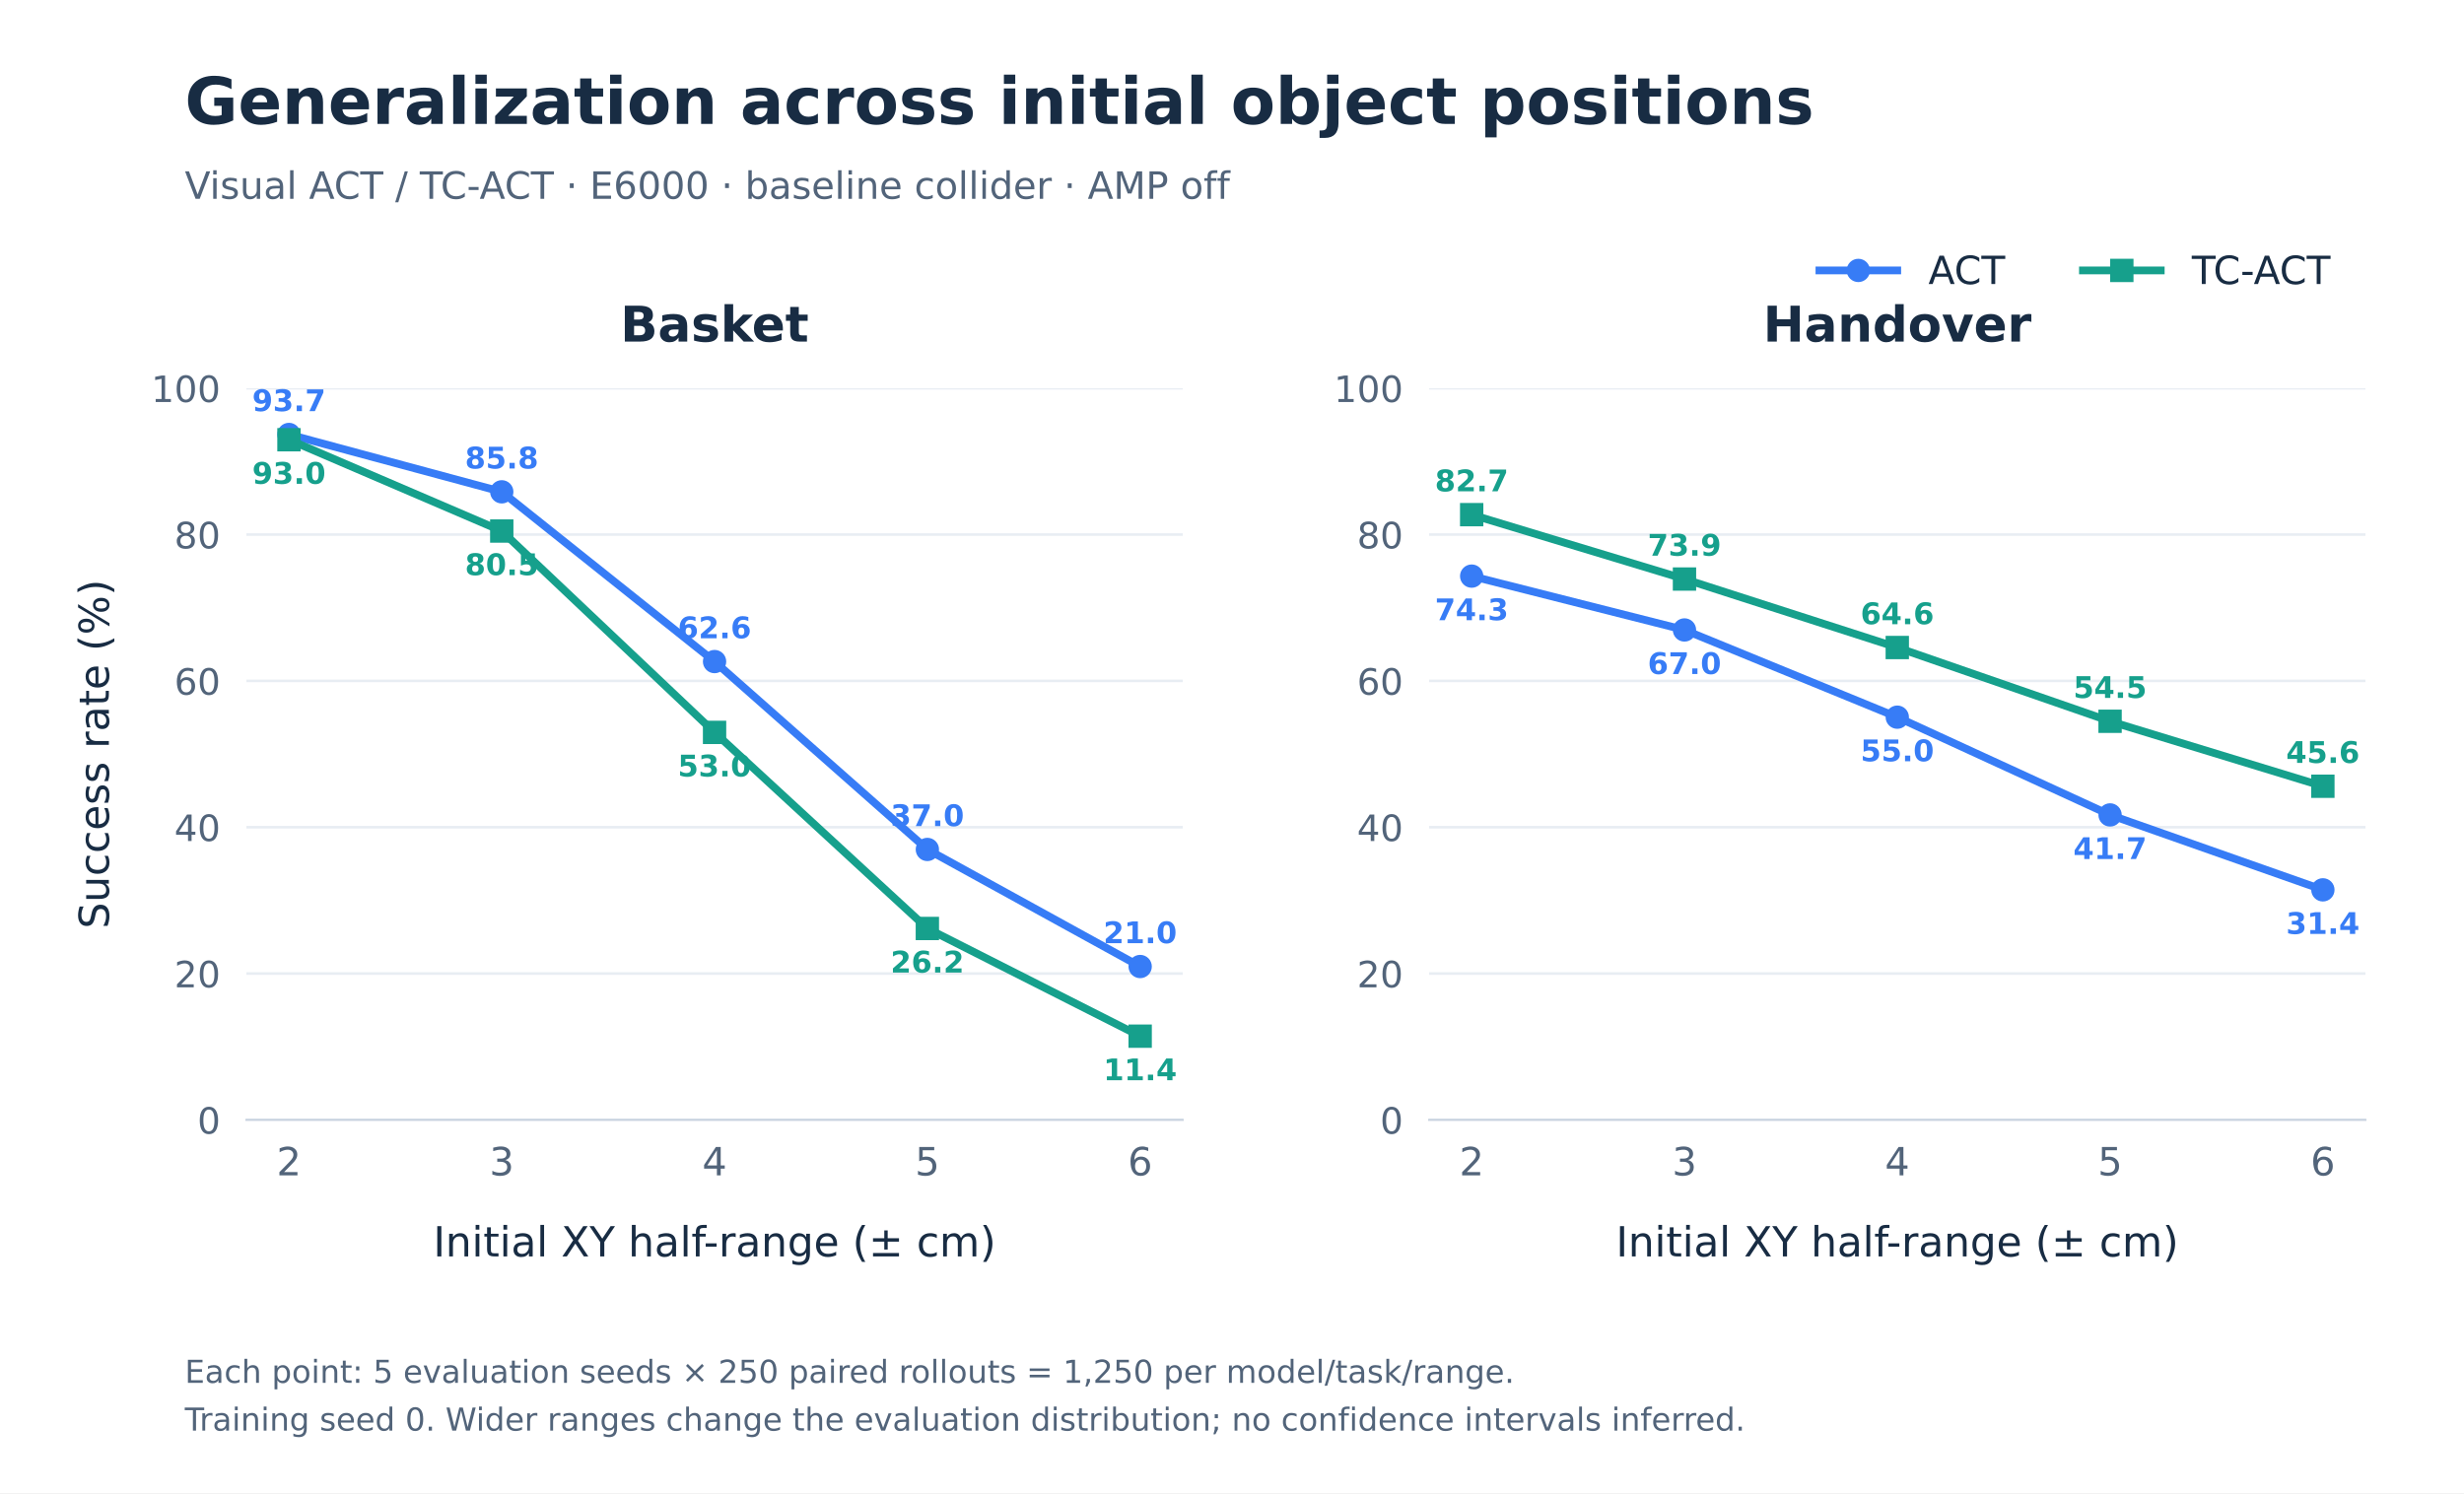
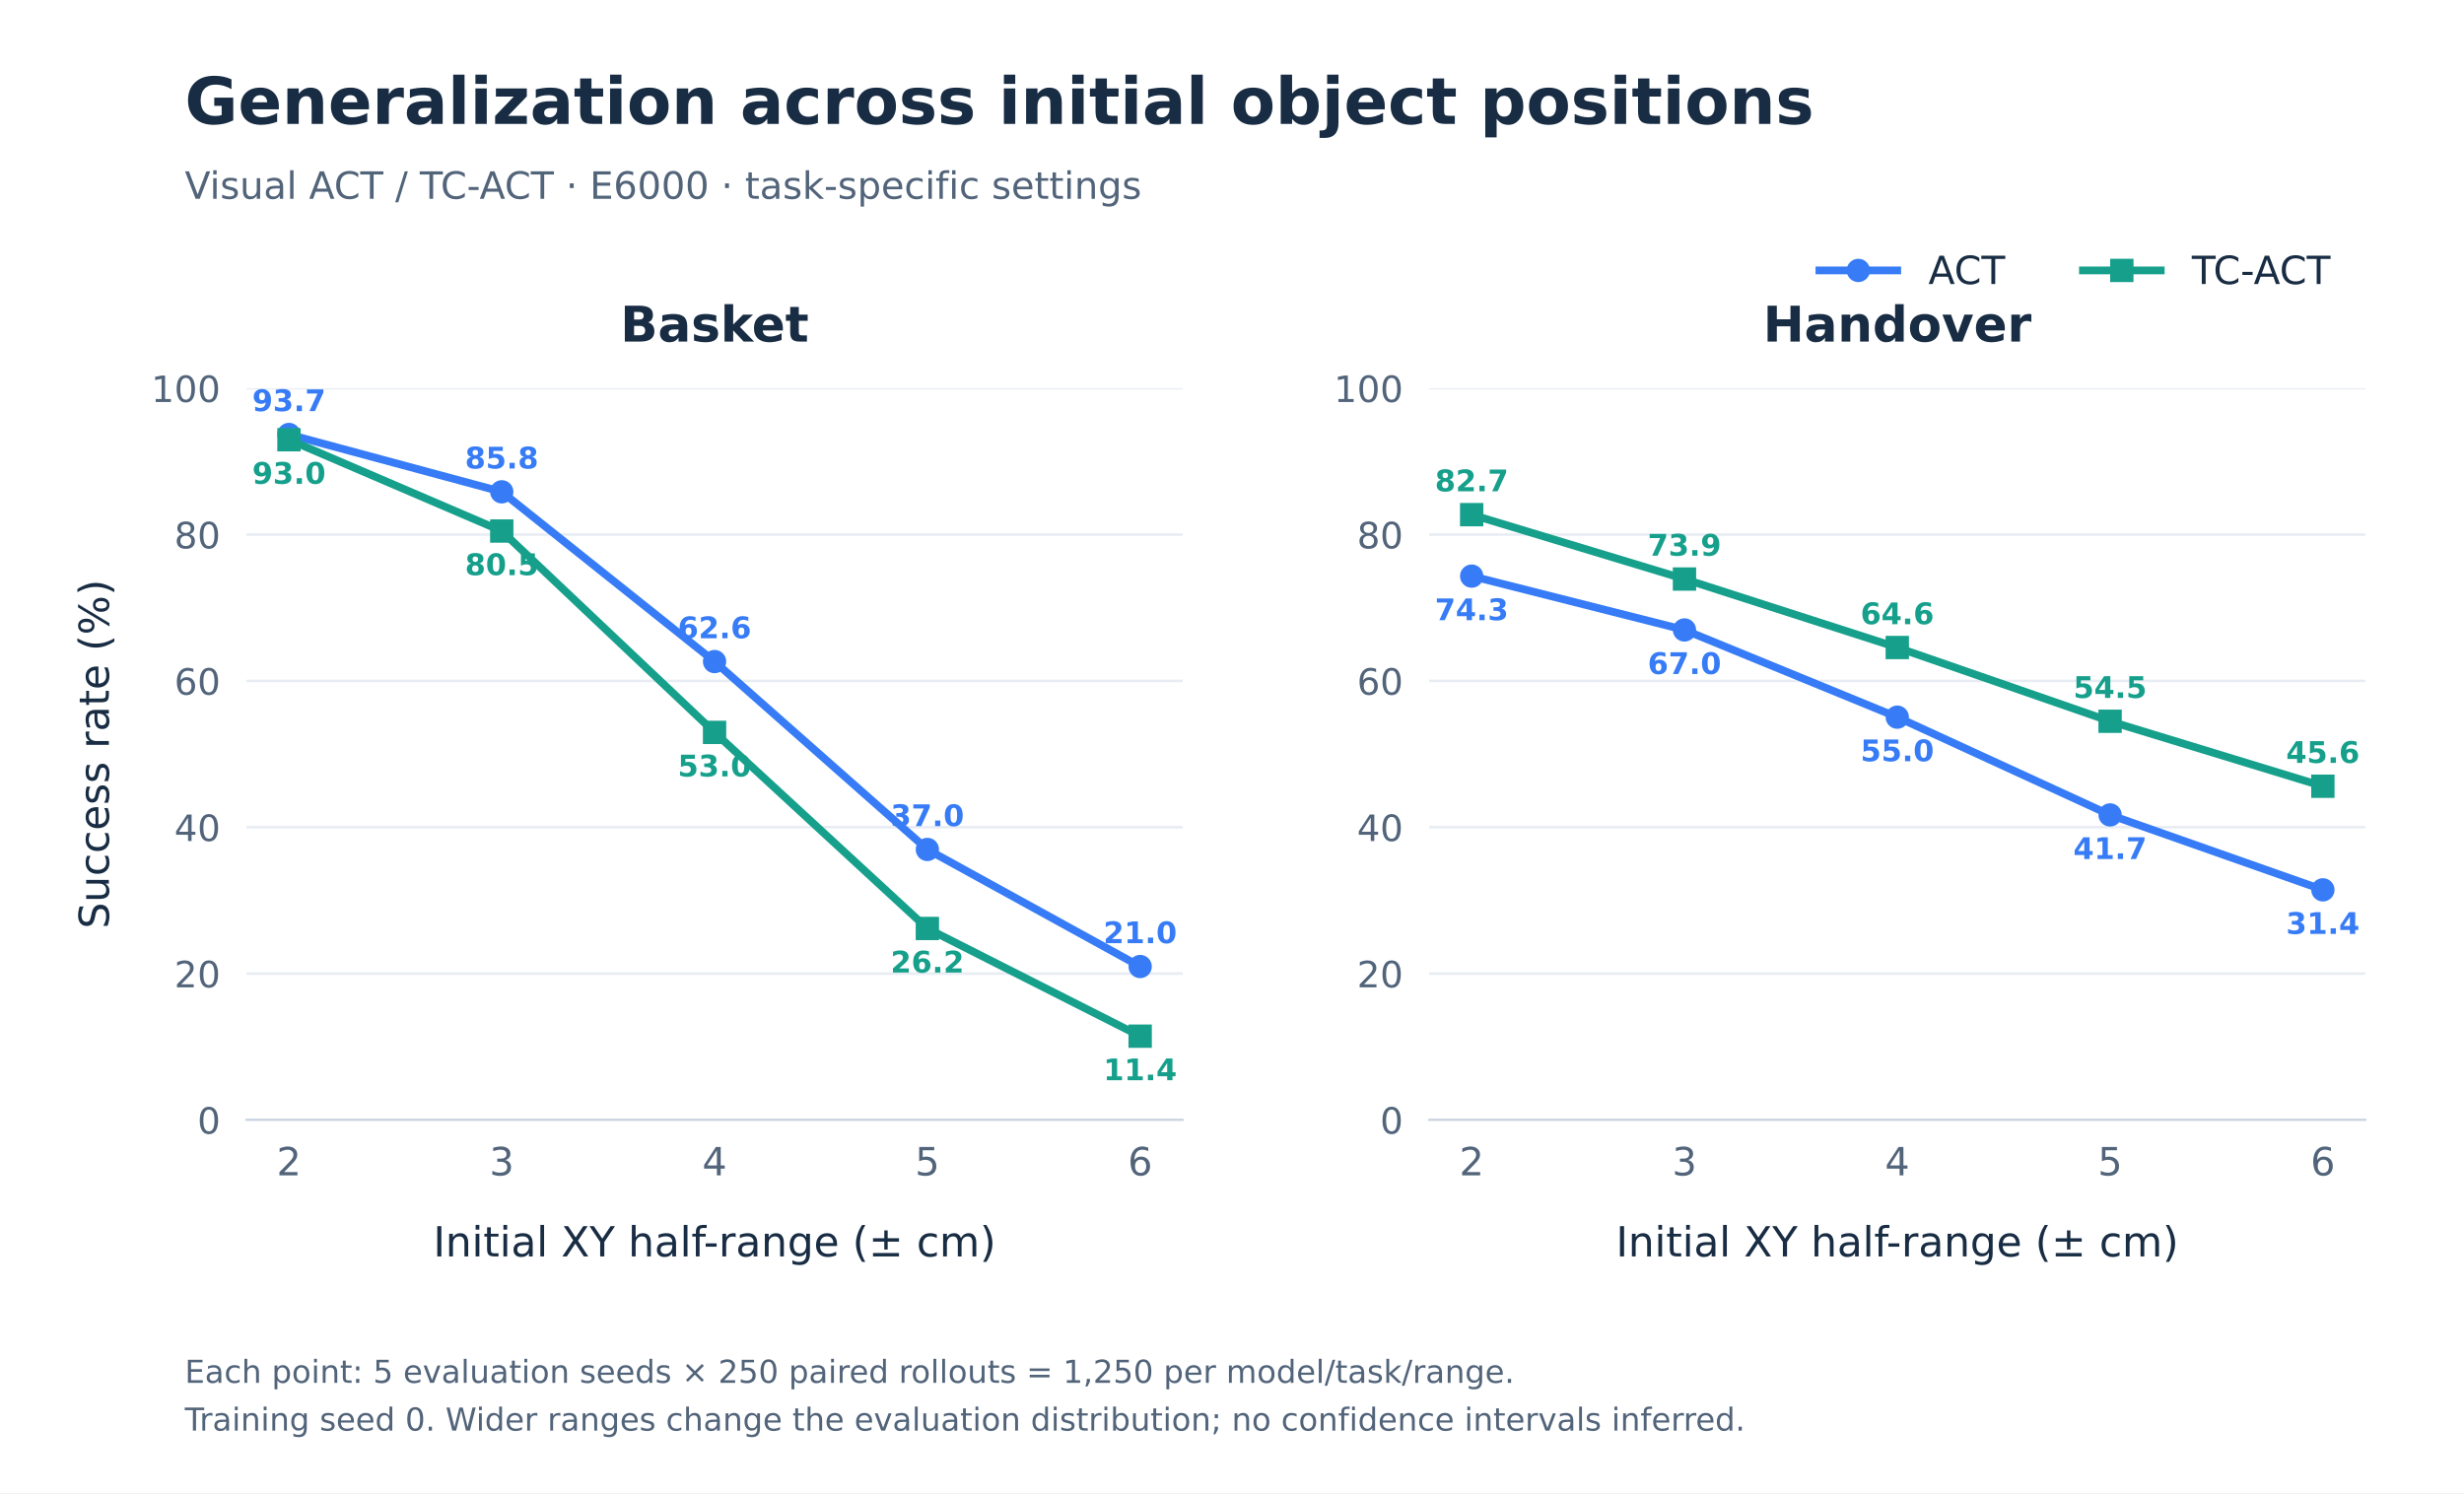
<svg xmlns="http://www.w3.org/2000/svg" xmlns:xlink="http://www.w3.org/1999/xlink" width="950.4pt" height="576pt" viewBox="0 0 950.4 576" version="1.1" role="img" aria-labelledby="spatial-generalization-e6000-title spatial-generalization-e6000-desc">
  <defs>
    <style type="text/css">*{stroke-linejoin: round; stroke-linecap: butt}</style>
  </defs>
  <g id="figure_1">
    <g id="patch_1">
      <path d="M 0 576  L 950.4 576  L 950.4 0  L 0 0  z " style="fill: #ffffff" />
    </g>
    <g id="axes_1">
      <g id="patch_2">
        <path d="M 95.04 432  L 456.192 432  L 456.192 149.76  L 95.04 149.76  z " style="fill: #ffffff" />
      </g>
      <g id="matplotlib.axis_1">
        <g id="xtick_1">
          <g id="line2d_1" />
          <g id="text_1">
-             <text style="font-size: 15px; font-family: 'DejaVu Sans'; text-anchor: middle; fill: #52647a" x="111.456" y="453.398" transform="rotate(-0 111.456 453.3977)">2</text>
+             <text style="fill: #52647a; font: 15px 'DejaVu Sans'; text-anchor: middle" x="111.456" y="453.398" transform="rotate(-0, 111.456, 453.3977)">2</text>
          </g>
        </g>
        <g id="xtick_2">
          <g id="line2d_2" />
          <g id="text_2">
-             <text style="font-size: 15px; font-family: 'DejaVu Sans'; text-anchor: middle; fill: #52647a" x="193.536" y="453.398" transform="rotate(-0 193.536 453.3977)">3</text>
+             <text style="fill: #52647a; font: 15px 'DejaVu Sans'; text-anchor: middle" x="193.536" y="453.398" transform="rotate(-0, 193.536, 453.3977)">3</text>
          </g>
        </g>
        <g id="xtick_3">
          <g id="line2d_3" />
          <g id="text_3">
-             <text style="font-size: 15px; font-family: 'DejaVu Sans'; text-anchor: middle; fill: #52647a" x="275.616" y="453.398" transform="rotate(-0 275.616 453.3977)">4</text>
+             <text style="fill: #52647a; font: 15px 'DejaVu Sans'; text-anchor: middle" x="275.616" y="453.398" transform="rotate(-0, 275.616, 453.3977)">4</text>
          </g>
        </g>
        <g id="xtick_4">
          <g id="line2d_4" />
          <g id="text_4">
-             <text style="font-size: 15px; font-family: 'DejaVu Sans'; text-anchor: middle; fill: #52647a" x="357.696" y="453.398" transform="rotate(-0 357.696 453.3977)">5</text>
+             <text style="fill: #52647a; font: 15px 'DejaVu Sans'; text-anchor: middle" x="357.696" y="453.398" transform="rotate(-0, 357.696, 453.3977)">5</text>
          </g>
        </g>
        <g id="xtick_5">
          <g id="line2d_5" />
          <g id="text_5">
-             <text style="font-size: 15px; font-family: 'DejaVu Sans'; text-anchor: middle; fill: #52647a" x="439.776" y="453.398" transform="rotate(-0 439.776 453.3977)">6</text>
+             <text style="fill: #52647a; font: 15px 'DejaVu Sans'; text-anchor: middle" x="439.776" y="453.398" transform="rotate(-0, 439.776, 453.3977)">6</text>
          </g>
        </g>
        <g id="text_6">
-           <text style="font-size: 16px; font-family: 'DejaVu Sans'; text-anchor: middle; fill: #182c43" x="275.616" y="484.675" transform="rotate(-0 275.616 484.6747)">Initial XY half-range (± cm)</text>
+           <text style="fill: #182c43; font: 16px 'DejaVu Sans'; text-anchor: middle" x="275.616" y="484.675" transform="rotate(-0, 275.616, 484.6747)">Initial XY half-range (± cm)</text>
        </g>
      </g>
      <g id="matplotlib.axis_2">
        <g id="ytick_1">
          <g id="line2d_6">
-             <path d="M 95.04 432  L 456.192 432  " clip-path="url(#p98b5cc55ed)" style="fill: none; stroke: #e8edf3; stroke-linecap: square" />
+             <path d="M 95.04 432  L 456.192 432  " clip-path="url(#p1bbc019dfa)" style="fill: none; stroke: #e8edf3; stroke-linecap: square" />
          </g>
          <g id="line2d_7" />
          <g id="text_7">
-             <text style="font-size: 14px; font-family: 'DejaVu Sans'; text-anchor: end; fill: #52647a" x="85.04" y="437.319" transform="rotate(-0 85.04 437.3189)">0</text>
+             <text style="fill: #52647a; font: 14px 'DejaVu Sans'; text-anchor: end" x="85.04" y="437.319" transform="rotate(-0, 85.04, 437.3189)">0</text>
          </g>
        </g>
        <g id="ytick_2">
          <g id="line2d_8">
-             <path d="M 95.04 375.552  L 456.192 375.552  " clip-path="url(#p98b5cc55ed)" style="fill: none; stroke: #e8edf3; stroke-linecap: square" />
+             <path d="M 95.04 375.552  L 456.192 375.552  " clip-path="url(#p1bbc019dfa)" style="fill: none; stroke: #e8edf3; stroke-linecap: square" />
          </g>
          <g id="line2d_9" />
          <g id="text_8">
-             <text style="font-size: 14px; font-family: 'DejaVu Sans'; text-anchor: end; fill: #52647a" x="85.04" y="380.871" transform="rotate(-0 85.04 380.8709)">20</text>
+             <text style="fill: #52647a; font: 14px 'DejaVu Sans'; text-anchor: end" x="85.04" y="380.871" transform="rotate(-0, 85.04, 380.8709)">20</text>
          </g>
        </g>
        <g id="ytick_3">
          <g id="line2d_10">
-             <path d="M 95.04 319.104  L 456.192 319.104  " clip-path="url(#p98b5cc55ed)" style="fill: none; stroke: #e8edf3; stroke-linecap: square" />
+             <path d="M 95.04 319.104  L 456.192 319.104  " clip-path="url(#p1bbc019dfa)" style="fill: none; stroke: #e8edf3; stroke-linecap: square" />
          </g>
          <g id="line2d_11" />
          <g id="text_9">
-             <text style="font-size: 14px; font-family: 'DejaVu Sans'; text-anchor: end; fill: #52647a" x="85.04" y="324.423" transform="rotate(-0 85.04 324.4229)">40</text>
+             <text style="fill: #52647a; font: 14px 'DejaVu Sans'; text-anchor: end" x="85.04" y="324.423" transform="rotate(-0, 85.04, 324.4229)">40</text>
          </g>
        </g>
        <g id="ytick_4">
          <g id="line2d_12">
-             <path d="M 95.04 262.656  L 456.192 262.656  " clip-path="url(#p98b5cc55ed)" style="fill: none; stroke: #e8edf3; stroke-linecap: square" />
+             <path d="M 95.04 262.656  L 456.192 262.656  " clip-path="url(#p1bbc019dfa)" style="fill: none; stroke: #e8edf3; stroke-linecap: square" />
          </g>
          <g id="line2d_13" />
          <g id="text_10">
-             <text style="font-size: 14px; font-family: 'DejaVu Sans'; text-anchor: end; fill: #52647a" x="85.04" y="267.975" transform="rotate(-0 85.04 267.9749)">60</text>
+             <text style="fill: #52647a; font: 14px 'DejaVu Sans'; text-anchor: end" x="85.04" y="267.975" transform="rotate(-0, 85.04, 267.9749)">60</text>
          </g>
        </g>
        <g id="ytick_5">
          <g id="line2d_14">
-             <path d="M 95.04 206.208  L 456.192 206.208  " clip-path="url(#p98b5cc55ed)" style="fill: none; stroke: #e8edf3; stroke-linecap: square" />
+             <path d="M 95.04 206.208  L 456.192 206.208  " clip-path="url(#p1bbc019dfa)" style="fill: none; stroke: #e8edf3; stroke-linecap: square" />
          </g>
          <g id="line2d_15" />
          <g id="text_11">
-             <text style="font-size: 14px; font-family: 'DejaVu Sans'; text-anchor: end; fill: #52647a" x="85.04" y="211.527" transform="rotate(-0 85.04 211.5269)">80</text>
+             <text style="fill: #52647a; font: 14px 'DejaVu Sans'; text-anchor: end" x="85.04" y="211.527" transform="rotate(-0, 85.04, 211.5269)">80</text>
          </g>
        </g>
        <g id="ytick_6">
          <g id="line2d_16">
-             <path d="M 95.04 149.76  L 456.192 149.76  " clip-path="url(#p98b5cc55ed)" style="fill: none; stroke: #e8edf3; stroke-linecap: square" />
+             <path d="M 95.04 149.76  L 456.192 149.76  " clip-path="url(#p1bbc019dfa)" style="fill: none; stroke: #e8edf3; stroke-linecap: square" />
          </g>
          <g id="line2d_17" />
          <g id="text_12">
-             <text style="font-size: 14px; font-family: 'DejaVu Sans'; text-anchor: end; fill: #52647a" x="85.04" y="155.079" transform="rotate(-0 85.04 155.0789)">100</text>
+             <text style="fill: #52647a; font: 14px 'DejaVu Sans'; text-anchor: end" x="85.04" y="155.079" transform="rotate(-0, 85.04, 155.0789)">100</text>
          </g>
        </g>
        <g id="text_13">
-           <text style="font-size: 16px; font-family: 'DejaVu Sans'; text-anchor: middle; fill: #182c43" x="41.99" y="290.88" transform="rotate(-90 41.99 290.88)">Success rate (%)</text>
+           <text style="fill: #182c43; font: 16px 'DejaVu Sans'; text-anchor: middle" x="41.99" y="290.88" transform="rotate(-90, 41.99, 290.88)">Success rate (%)</text>
        </g>
      </g>
      <g id="line2d_18">
-         <path d="M 111.456 167.598  L 193.536 189.725  L 275.616 255.205  L 357.696 327.684  L 439.776 372.842  " clip-path="url(#p98b5cc55ed)" style="fill: none; stroke: #377cf6; stroke-width: 3; stroke-linecap: square" />
+         <path d="M 111.456 167.598  L 193.536 189.725  L 275.616 255.205  L 357.696 327.684  L 439.776 372.842  " clip-path="url(#p1bbc019dfa)" style="fill: none; stroke: #377cf6; stroke-width: 3; stroke-linecap: square" />
        <defs>
-           <path id="m280f8957b7" d="M 0 4  C 1.061 4 2.078 3.579 2.828 2.828  C 3.579 2.078 4 1.061 4 0  C 4 -1.061 3.579 -2.078 2.828 -2.828  C 2.078 -3.579 1.061 -4 0 -4  C -1.061 -4 -2.078 -3.579 -2.828 -2.828  C -3.579 -2.078 -4 -1.061 -4 0  C -4 1.061 -3.579 2.078 -2.828 2.828  C -2.078 3.579 -1.061 4 0 4  z " style="stroke: #377cf6" />
+           <path id="m07bcd4bb9e" d="M 0 4  C 1.061 4 2.078 3.579 2.828 2.828  C 3.579 2.078 4 1.061 4 0  C 4 -1.061 3.579 -2.078 2.828 -2.828  C 2.078 -3.579 1.061 -4 0 -4  C -1.061 -4 -2.078 -3.579 -2.828 -2.828  C -3.579 -2.078 -4 -1.061 -4 0  C -4 1.061 -3.579 2.078 -2.828 2.828  C -2.078 3.579 -1.061 4 0 4  z " style="stroke: #377cf6" />
        </defs>
-         <g clip-path="url(#p98b5cc55ed)">
-           <use xlink:href="#m280f8957b7" x="111.456" y="167.598" style="fill: #377cf6; stroke: #377cf6" />
-           <use xlink:href="#m280f8957b7" x="193.536" y="189.725" style="fill: #377cf6; stroke: #377cf6" />
-           <use xlink:href="#m280f8957b7" x="275.616" y="255.205" style="fill: #377cf6; stroke: #377cf6" />
-           <use xlink:href="#m280f8957b7" x="357.696" y="327.684" style="fill: #377cf6; stroke: #377cf6" />
-           <use xlink:href="#m280f8957b7" x="439.776" y="372.842" style="fill: #377cf6; stroke: #377cf6" />
+         <g clip-path="url(#p1bbc019dfa)">
+           <use xlink:href="#m07bcd4bb9e" x="111.456" y="167.598" style="fill: #377cf6; stroke: #377cf6" />
+           <use xlink:href="#m07bcd4bb9e" x="193.536" y="189.725" style="fill: #377cf6; stroke: #377cf6" />
+           <use xlink:href="#m07bcd4bb9e" x="275.616" y="255.205" style="fill: #377cf6; stroke: #377cf6" />
+           <use xlink:href="#m07bcd4bb9e" x="357.696" y="327.684" style="fill: #377cf6; stroke: #377cf6" />
+           <use xlink:href="#m07bcd4bb9e" x="439.776" y="372.842" style="fill: #377cf6; stroke: #377cf6" />
        </g>
      </g>
      <g id="line2d_19">
-         <path d="M 111.456 169.63  L 193.536 204.853  L 275.616 282.526  L 357.696 358.166  L 439.776 399.712  " clip-path="url(#p98b5cc55ed)" style="fill: none; stroke: #16a08c; stroke-width: 3; stroke-linecap: square" />
+         <path d="M 111.456 169.63  L 193.536 204.853  L 275.616 282.526  L 357.696 358.166  L 439.776 399.712  " clip-path="url(#p1bbc019dfa)" style="fill: none; stroke: #16a08c; stroke-width: 3; stroke-linecap: square" />
        <defs>
-           <path id="m1ac48dfaf2" d="M -4 4  L 4 4  L 4 -4  L -4 -4  z " style="stroke: #16a08c; stroke-linejoin: miter" />
+           <path id="mdac34300d3" d="M -4 4  L 4 4  L 4 -4  L -4 -4  z " style="stroke: #16a08c; stroke-linejoin: miter" />
        </defs>
-         <g clip-path="url(#p98b5cc55ed)">
-           <use xlink:href="#m1ac48dfaf2" x="111.456" y="169.63" style="fill: #16a08c; stroke: #16a08c; stroke-linejoin: miter" />
-           <use xlink:href="#m1ac48dfaf2" x="193.536" y="204.853" style="fill: #16a08c; stroke: #16a08c; stroke-linejoin: miter" />
-           <use xlink:href="#m1ac48dfaf2" x="275.616" y="282.526" style="fill: #16a08c; stroke: #16a08c; stroke-linejoin: miter" />
-           <use xlink:href="#m1ac48dfaf2" x="357.696" y="358.166" style="fill: #16a08c; stroke: #16a08c; stroke-linejoin: miter" />
-           <use xlink:href="#m1ac48dfaf2" x="439.776" y="399.712" style="fill: #16a08c; stroke: #16a08c; stroke-linejoin: miter" />
+         <g clip-path="url(#p1bbc019dfa)">
+           <use xlink:href="#mdac34300d3" x="111.456" y="169.63" style="fill: #16a08c; stroke: #16a08c; stroke-linejoin: miter" />
+           <use xlink:href="#mdac34300d3" x="193.536" y="204.853" style="fill: #16a08c; stroke: #16a08c; stroke-linejoin: miter" />
+           <use xlink:href="#mdac34300d3" x="275.616" y="282.526" style="fill: #16a08c; stroke: #16a08c; stroke-linejoin: miter" />
+           <use xlink:href="#mdac34300d3" x="357.696" y="358.166" style="fill: #16a08c; stroke: #16a08c; stroke-linejoin: miter" />
+           <use xlink:href="#mdac34300d3" x="439.776" y="399.712" style="fill: #16a08c; stroke: #16a08c; stroke-linejoin: miter" />
        </g>
      </g>
      <g id="patch_3">
        <path d="M 95.04 432  L 456.192 432  " style="fill: none; stroke: #c8d2df; stroke-width: 0.8; stroke-linejoin: miter; stroke-linecap: square" />
      </g>
      <g id="text_14">
-         <text style="font-weight: 700; font-size: 11.5px; font-family: 'DejaVu Sans'; text-anchor: middle; fill: #377cf6" x="111.456" y="158.598" transform="rotate(-0 111.456 158.5976)">93.7</text>
+         <text style="fill: #377cf6; font: 700 11.5px 'DejaVu Sans'; text-anchor: middle" x="111.456" y="158.598" transform="rotate(-0, 111.456, 158.5976)">93.7</text>
      </g>
      <g id="text_15">
-         <text style="font-weight: 700; font-size: 11.5px; font-family: 'DejaVu Sans'; text-anchor: middle; fill: #377cf6" x="193.536" y="180.725" transform="rotate(-0 193.536 180.7252)">85.8</text>
+         <text style="fill: #377cf6; font: 700 11.5px 'DejaVu Sans'; text-anchor: middle" x="193.536" y="180.725" transform="rotate(-0, 193.536, 180.7252)">85.8</text>
      </g>
      <g id="text_16">
-         <text style="font-weight: 700; font-size: 11.5px; font-family: 'DejaVu Sans'; text-anchor: middle; fill: #377cf6" x="275.616" y="246.205" transform="rotate(-0 275.616 246.2049)">62.6</text>
+         <text style="fill: #377cf6; font: 700 11.5px 'DejaVu Sans'; text-anchor: middle" x="275.616" y="246.205" transform="rotate(-0, 275.616, 246.2049)">62.6</text>
      </g>
      <g id="text_17">
-         <text style="font-weight: 700; font-size: 11.5px; font-family: 'DejaVu Sans'; text-anchor: middle; fill: #377cf6" x="357.696" y="318.684" transform="rotate(-0 357.696 318.6841)">37.0</text>
+         <text style="fill: #377cf6; font: 700 11.5px 'DejaVu Sans'; text-anchor: middle" x="357.696" y="318.684" transform="rotate(-0, 357.696, 318.6841)">37.0</text>
      </g>
      <g id="text_18">
-         <text style="font-weight: 700; font-size: 11.5px; font-family: 'DejaVu Sans'; text-anchor: middle; fill: #377cf6" x="439.776" y="363.842" transform="rotate(-0 439.776 363.8425)">21.0</text>
+         <text style="fill: #377cf6; font: 700 11.5px 'DejaVu Sans'; text-anchor: middle" x="439.776" y="363.842" transform="rotate(-0, 439.776, 363.8425)">21.0</text>
      </g>
      <g id="text_19">
-         <text style="font-weight: 700; font-size: 11.5px; font-family: 'DejaVu Sans'; text-anchor: middle; fill: #16a08c" x="111.456" y="186.63" transform="rotate(-0 111.456 186.6297)">93.0</text>
+         <text style="fill: #16a08c; font: 700 11.5px 'DejaVu Sans'; text-anchor: middle" x="111.456" y="186.63" transform="rotate(-0, 111.456, 186.6297)">93.0</text>
      </g>
      <g id="text_20">
-         <text style="font-weight: 700; font-size: 11.5px; font-family: 'DejaVu Sans'; text-anchor: middle; fill: #16a08c" x="193.536" y="221.853" transform="rotate(-0 193.536 221.8532)">80.5</text>
+         <text style="fill: #16a08c; font: 700 11.5px 'DejaVu Sans'; text-anchor: middle" x="193.536" y="221.853" transform="rotate(-0, 193.536, 221.8532)">80.5</text>
      </g>
      <g id="text_21">
-         <text style="font-weight: 700; font-size: 11.5px; font-family: 'DejaVu Sans'; text-anchor: middle; fill: #16a08c" x="275.616" y="299.526" transform="rotate(-0 275.616 299.5257)">53.0</text>
+         <text style="fill: #16a08c; font: 700 11.5px 'DejaVu Sans'; text-anchor: middle" x="275.616" y="299.526" transform="rotate(-0, 275.616, 299.5257)">53.0</text>
      </g>
      <g id="text_22">
-         <text style="font-weight: 700; font-size: 11.5px; font-family: 'DejaVu Sans'; text-anchor: middle; fill: #16a08c" x="357.696" y="375.166" transform="rotate(-0 357.696 375.166)">26.2</text>
+         <text style="fill: #16a08c; font: 700 11.5px 'DejaVu Sans'; text-anchor: middle" x="357.696" y="375.166" transform="rotate(-0, 357.696, 375.166)">26.2</text>
      </g>
      <g id="text_23">
-         <text style="font-weight: 700; font-size: 11.5px; font-family: 'DejaVu Sans'; text-anchor: middle; fill: #16a08c" x="439.776" y="416.712" transform="rotate(-0 439.776 416.7117)">11.4</text>
+         <text style="fill: #16a08c; font: 700 11.5px 'DejaVu Sans'; text-anchor: middle" x="439.776" y="416.712" transform="rotate(-0, 439.776, 416.7117)">11.4</text>
      </g>
      <g id="text_24">
-         <text style="font-weight: 700; font-size: 19px; font-family: 'DejaVu Sans'; text-anchor: middle; fill: #182c43" x="275.616" y="131.76" transform="rotate(-0 275.616 131.76)">Basket</text>
+         <text style="fill: #182c43; font: 700 19px 'DejaVu Sans'; text-anchor: middle" x="275.616" y="131.76" transform="rotate(-0, 275.616, 131.76)">Basket</text>
      </g>
    </g>
    <g id="axes_2">
      <g id="patch_4">
        <path d="M 551.232 432  L 912.384 432  L 912.384 149.76  L 551.232 149.76  z " style="fill: #ffffff" />
      </g>
      <g id="matplotlib.axis_3">
        <g id="xtick_6">
          <g id="line2d_20" />
          <g id="text_25">
-             <text style="font-size: 15px; font-family: 'DejaVu Sans'; text-anchor: middle; fill: #52647a" x="567.648" y="453.398" transform="rotate(-0 567.648 453.3977)">2</text>
+             <text style="fill: #52647a; font: 15px 'DejaVu Sans'; text-anchor: middle" x="567.648" y="453.398" transform="rotate(-0, 567.648, 453.3977)">2</text>
          </g>
        </g>
        <g id="xtick_7">
          <g id="line2d_21" />
          <g id="text_26">
-             <text style="font-size: 15px; font-family: 'DejaVu Sans'; text-anchor: middle; fill: #52647a" x="649.728" y="453.398" transform="rotate(-0 649.728 453.3977)">3</text>
+             <text style="fill: #52647a; font: 15px 'DejaVu Sans'; text-anchor: middle" x="649.728" y="453.398" transform="rotate(-0, 649.728, 453.3977)">3</text>
          </g>
        </g>
        <g id="xtick_8">
          <g id="line2d_22" />
          <g id="text_27">
-             <text style="font-size: 15px; font-family: 'DejaVu Sans'; text-anchor: middle; fill: #52647a" x="731.808" y="453.398" transform="rotate(-0 731.808 453.3977)">4</text>
+             <text style="fill: #52647a; font: 15px 'DejaVu Sans'; text-anchor: middle" x="731.808" y="453.398" transform="rotate(-0, 731.808, 453.3977)">4</text>
          </g>
        </g>
        <g id="xtick_9">
          <g id="line2d_23" />
          <g id="text_28">
-             <text style="font-size: 15px; font-family: 'DejaVu Sans'; text-anchor: middle; fill: #52647a" x="813.888" y="453.398" transform="rotate(-0 813.888 453.3977)">5</text>
+             <text style="fill: #52647a; font: 15px 'DejaVu Sans'; text-anchor: middle" x="813.888" y="453.398" transform="rotate(-0, 813.888, 453.3977)">5</text>
          </g>
        </g>
        <g id="xtick_10">
          <g id="line2d_24" />
          <g id="text_29">
-             <text style="font-size: 15px; font-family: 'DejaVu Sans'; text-anchor: middle; fill: #52647a" x="895.968" y="453.398" transform="rotate(-0 895.968 453.3977)">6</text>
+             <text style="fill: #52647a; font: 15px 'DejaVu Sans'; text-anchor: middle" x="895.968" y="453.398" transform="rotate(-0, 895.968, 453.3977)">6</text>
          </g>
        </g>
        <g id="text_30">
-           <text style="font-size: 16px; font-family: 'DejaVu Sans'; text-anchor: middle; fill: #182c43" x="731.808" y="484.675" transform="rotate(-0 731.808 484.6747)">Initial XY half-range (± cm)</text>
+           <text style="fill: #182c43; font: 16px 'DejaVu Sans'; text-anchor: middle" x="731.808" y="484.675" transform="rotate(-0, 731.808, 484.6747)">Initial XY half-range (± cm)</text>
        </g>
      </g>
      <g id="matplotlib.axis_4">
        <g id="ytick_7">
          <g id="line2d_25">
-             <path d="M 551.232 432  L 912.384 432  " clip-path="url(#pfb4c64301d)" style="fill: none; stroke: #e8edf3; stroke-linecap: square" />
+             <path d="M 551.232 432  L 912.384 432  " clip-path="url(#p4d25117b9a)" style="fill: none; stroke: #e8edf3; stroke-linecap: square" />
          </g>
          <g id="line2d_26" />
          <g id="text_31">
-             <text style="font-size: 14px; font-family: 'DejaVu Sans'; text-anchor: end; fill: #52647a" x="541.232" y="437.319" transform="rotate(-0 541.232 437.3189)">0</text>
+             <text style="fill: #52647a; font: 14px 'DejaVu Sans'; text-anchor: end" x="541.232" y="437.319" transform="rotate(-0, 541.232, 437.3189)">0</text>
          </g>
        </g>
        <g id="ytick_8">
          <g id="line2d_27">
-             <path d="M 551.232 375.552  L 912.384 375.552  " clip-path="url(#pfb4c64301d)" style="fill: none; stroke: #e8edf3; stroke-linecap: square" />
+             <path d="M 551.232 375.552  L 912.384 375.552  " clip-path="url(#p4d25117b9a)" style="fill: none; stroke: #e8edf3; stroke-linecap: square" />
          </g>
          <g id="line2d_28" />
          <g id="text_32">
-             <text style="font-size: 14px; font-family: 'DejaVu Sans'; text-anchor: end; fill: #52647a" x="541.232" y="380.871" transform="rotate(-0 541.232 380.8709)">20</text>
+             <text style="fill: #52647a; font: 14px 'DejaVu Sans'; text-anchor: end" x="541.232" y="380.871" transform="rotate(-0, 541.232, 380.8709)">20</text>
          </g>
        </g>
        <g id="ytick_9">
          <g id="line2d_29">
-             <path d="M 551.232 319.104  L 912.384 319.104  " clip-path="url(#pfb4c64301d)" style="fill: none; stroke: #e8edf3; stroke-linecap: square" />
+             <path d="M 551.232 319.104  L 912.384 319.104  " clip-path="url(#p4d25117b9a)" style="fill: none; stroke: #e8edf3; stroke-linecap: square" />
          </g>
          <g id="line2d_30" />
          <g id="text_33">
-             <text style="font-size: 14px; font-family: 'DejaVu Sans'; text-anchor: end; fill: #52647a" x="541.232" y="324.423" transform="rotate(-0 541.232 324.4229)">40</text>
+             <text style="fill: #52647a; font: 14px 'DejaVu Sans'; text-anchor: end" x="541.232" y="324.423" transform="rotate(-0, 541.232, 324.4229)">40</text>
          </g>
        </g>
        <g id="ytick_10">
          <g id="line2d_31">
-             <path d="M 551.232 262.656  L 912.384 262.656  " clip-path="url(#pfb4c64301d)" style="fill: none; stroke: #e8edf3; stroke-linecap: square" />
+             <path d="M 551.232 262.656  L 912.384 262.656  " clip-path="url(#p4d25117b9a)" style="fill: none; stroke: #e8edf3; stroke-linecap: square" />
          </g>
          <g id="line2d_32" />
          <g id="text_34">
-             <text style="font-size: 14px; font-family: 'DejaVu Sans'; text-anchor: end; fill: #52647a" x="541.232" y="267.975" transform="rotate(-0 541.232 267.9749)">60</text>
+             <text style="fill: #52647a; font: 14px 'DejaVu Sans'; text-anchor: end" x="541.232" y="267.975" transform="rotate(-0, 541.232, 267.9749)">60</text>
          </g>
        </g>
        <g id="ytick_11">
          <g id="line2d_33">
-             <path d="M 551.232 206.208  L 912.384 206.208  " clip-path="url(#pfb4c64301d)" style="fill: none; stroke: #e8edf3; stroke-linecap: square" />
+             <path d="M 551.232 206.208  L 912.384 206.208  " clip-path="url(#p4d25117b9a)" style="fill: none; stroke: #e8edf3; stroke-linecap: square" />
          </g>
          <g id="line2d_34" />
          <g id="text_35">
-             <text style="font-size: 14px; font-family: 'DejaVu Sans'; text-anchor: end; fill: #52647a" x="541.232" y="211.527" transform="rotate(-0 541.232 211.5269)">80</text>
+             <text style="fill: #52647a; font: 14px 'DejaVu Sans'; text-anchor: end" x="541.232" y="211.527" transform="rotate(-0, 541.232, 211.5269)">80</text>
          </g>
        </g>
        <g id="ytick_12">
          <g id="line2d_35">
-             <path d="M 551.232 149.76  L 912.384 149.76  " clip-path="url(#pfb4c64301d)" style="fill: none; stroke: #e8edf3; stroke-linecap: square" />
+             <path d="M 551.232 149.76  L 912.384 149.76  " clip-path="url(#p4d25117b9a)" style="fill: none; stroke: #e8edf3; stroke-linecap: square" />
          </g>
          <g id="line2d_36" />
          <g id="text_36">
-             <text style="font-size: 14px; font-family: 'DejaVu Sans'; text-anchor: end; fill: #52647a" x="541.232" y="155.079" transform="rotate(-0 541.232 155.0789)">100</text>
+             <text style="fill: #52647a; font: 14px 'DejaVu Sans'; text-anchor: end" x="541.232" y="155.079" transform="rotate(-0, 541.232, 155.0789)">100</text>
          </g>
        </g>
      </g>
      <g id="line2d_37">
-         <path d="M 567.648 222.239  L 649.728 243.012  L 731.808 276.655  L 813.888 314.362  L 895.968 343.264  " clip-path="url(#pfb4c64301d)" style="fill: none; stroke: #377cf6; stroke-width: 3; stroke-linecap: square" />
-         <g clip-path="url(#pfb4c64301d)">
-           <use xlink:href="#m280f8957b7" x="567.648" y="222.239" style="fill: #377cf6; stroke: #377cf6" />
-           <use xlink:href="#m280f8957b7" x="649.728" y="243.012" style="fill: #377cf6; stroke: #377cf6" />
-           <use xlink:href="#m280f8957b7" x="731.808" y="276.655" style="fill: #377cf6; stroke: #377cf6" />
-           <use xlink:href="#m280f8957b7" x="813.888" y="314.362" style="fill: #377cf6; stroke: #377cf6" />
-           <use xlink:href="#m280f8957b7" x="895.968" y="343.264" style="fill: #377cf6; stroke: #377cf6" />
+         <path d="M 567.648 222.239  L 649.728 243.012  L 731.808 276.655  L 813.888 314.362  L 895.968 343.264  " clip-path="url(#p4d25117b9a)" style="fill: none; stroke: #377cf6; stroke-width: 3; stroke-linecap: square" />
+         <g clip-path="url(#p4d25117b9a)">
+           <use xlink:href="#m07bcd4bb9e" x="567.648" y="222.239" style="fill: #377cf6; stroke: #377cf6" />
+           <use xlink:href="#m07bcd4bb9e" x="649.728" y="243.012" style="fill: #377cf6; stroke: #377cf6" />
+           <use xlink:href="#m07bcd4bb9e" x="731.808" y="276.655" style="fill: #377cf6; stroke: #377cf6" />
+           <use xlink:href="#m07bcd4bb9e" x="813.888" y="314.362" style="fill: #377cf6; stroke: #377cf6" />
+           <use xlink:href="#m07bcd4bb9e" x="895.968" y="343.264" style="fill: #377cf6; stroke: #377cf6" />
        </g>
      </g>
      <g id="line2d_38">
-         <path d="M 567.648 198.531  L 649.728 223.368  L 731.808 249.786  L 813.888 278.236  L 895.968 303.299  " clip-path="url(#pfb4c64301d)" style="fill: none; stroke: #16a08c; stroke-width: 3; stroke-linecap: square" />
-         <g clip-path="url(#pfb4c64301d)">
-           <use xlink:href="#m1ac48dfaf2" x="567.648" y="198.531" style="fill: #16a08c; stroke: #16a08c; stroke-linejoin: miter" />
-           <use xlink:href="#m1ac48dfaf2" x="649.728" y="223.368" style="fill: #16a08c; stroke: #16a08c; stroke-linejoin: miter" />
-           <use xlink:href="#m1ac48dfaf2" x="731.808" y="249.786" style="fill: #16a08c; stroke: #16a08c; stroke-linejoin: miter" />
-           <use xlink:href="#m1ac48dfaf2" x="813.888" y="278.236" style="fill: #16a08c; stroke: #16a08c; stroke-linejoin: miter" />
-           <use xlink:href="#m1ac48dfaf2" x="895.968" y="303.299" style="fill: #16a08c; stroke: #16a08c; stroke-linejoin: miter" />
+         <path d="M 567.648 198.531  L 649.728 223.368  L 731.808 249.786  L 813.888 278.236  L 895.968 303.299  " clip-path="url(#p4d25117b9a)" style="fill: none; stroke: #16a08c; stroke-width: 3; stroke-linecap: square" />
+         <g clip-path="url(#p4d25117b9a)">
+           <use xlink:href="#mdac34300d3" x="567.648" y="198.531" style="fill: #16a08c; stroke: #16a08c; stroke-linejoin: miter" />
+           <use xlink:href="#mdac34300d3" x="649.728" y="223.368" style="fill: #16a08c; stroke: #16a08c; stroke-linejoin: miter" />
+           <use xlink:href="#mdac34300d3" x="731.808" y="249.786" style="fill: #16a08c; stroke: #16a08c; stroke-linejoin: miter" />
+           <use xlink:href="#mdac34300d3" x="813.888" y="278.236" style="fill: #16a08c; stroke: #16a08c; stroke-linejoin: miter" />
+           <use xlink:href="#mdac34300d3" x="895.968" y="303.299" style="fill: #16a08c; stroke: #16a08c; stroke-linejoin: miter" />
        </g>
      </g>
      <g id="patch_5">
        <path d="M 551.232 432  L 912.384 432  " style="fill: none; stroke: #c8d2df; stroke-width: 0.8; stroke-linejoin: miter; stroke-linecap: square" />
      </g>
      <g id="text_37">
-         <text style="font-weight: 700; font-size: 11.5px; font-family: 'DejaVu Sans'; text-anchor: middle; fill: #377cf6" x="567.648" y="239.239" transform="rotate(-0 567.648 239.2392)">74.3</text>
+         <text style="fill: #377cf6; font: 700 11.5px 'DejaVu Sans'; text-anchor: middle" x="567.648" y="239.239" transform="rotate(-0, 567.648, 239.2392)">74.3</text>
      </g>
      <g id="text_38">
-         <text style="font-weight: 700; font-size: 11.5px; font-family: 'DejaVu Sans'; text-anchor: middle; fill: #377cf6" x="649.728" y="260.012" transform="rotate(-0 649.728 260.0121)">67.0</text>
+         <text style="fill: #377cf6; font: 700 11.5px 'DejaVu Sans'; text-anchor: middle" x="649.728" y="260.012" transform="rotate(-0, 649.728, 260.0121)">67.0</text>
      </g>
      <g id="text_39">
-         <text style="font-weight: 700; font-size: 11.5px; font-family: 'DejaVu Sans'; text-anchor: middle; fill: #377cf6" x="731.808" y="293.655" transform="rotate(-0 731.808 293.6551)">55.0</text>
+         <text style="fill: #377cf6; font: 700 11.5px 'DejaVu Sans'; text-anchor: middle" x="731.808" y="293.655" transform="rotate(-0, 731.808, 293.6551)">55.0</text>
      </g>
      <g id="text_40">
-         <text style="font-weight: 700; font-size: 11.5px; font-family: 'DejaVu Sans'; text-anchor: middle; fill: #377cf6" x="813.888" y="331.362" transform="rotate(-0 813.888 331.3624)">41.7</text>
+         <text style="fill: #377cf6; font: 700 11.5px 'DejaVu Sans'; text-anchor: middle" x="813.888" y="331.362" transform="rotate(-0, 813.888, 331.3624)">41.7</text>
      </g>
      <g id="text_41">
-         <text style="font-weight: 700; font-size: 11.5px; font-family: 'DejaVu Sans'; text-anchor: middle; fill: #377cf6" x="895.968" y="360.264" transform="rotate(-0 895.968 360.2637)">31.4</text>
+         <text style="fill: #377cf6; font: 700 11.5px 'DejaVu Sans'; text-anchor: middle" x="895.968" y="360.264" transform="rotate(-0, 895.968, 360.2637)">31.4</text>
      </g>
      <g id="text_42">
-         <text style="font-weight: 700; font-size: 11.5px; font-family: 'DejaVu Sans'; text-anchor: middle; fill: #16a08c" x="567.648" y="189.531" transform="rotate(-0 567.648 189.5311)">82.7</text>
+         <text style="fill: #16a08c; font: 700 11.5px 'DejaVu Sans'; text-anchor: middle" x="567.648" y="189.531" transform="rotate(-0, 567.648, 189.5311)">82.7</text>
      </g>
      <g id="text_43">
-         <text style="font-weight: 700; font-size: 11.5px; font-family: 'DejaVu Sans'; text-anchor: middle; fill: #16a08c" x="649.728" y="214.368" transform="rotate(-0 649.728 214.3682)">73.9</text>
+         <text style="fill: #16a08c; font: 700 11.5px 'DejaVu Sans'; text-anchor: middle" x="649.728" y="214.368" transform="rotate(-0, 649.728, 214.3682)">73.9</text>
      </g>
      <g id="text_44">
-         <text style="font-weight: 700; font-size: 11.5px; font-family: 'DejaVu Sans'; text-anchor: middle; fill: #16a08c" x="731.808" y="240.786" transform="rotate(-0 731.808 240.7859)">64.6</text>
+         <text style="fill: #16a08c; font: 700 11.5px 'DejaVu Sans'; text-anchor: middle" x="731.808" y="240.786" transform="rotate(-0, 731.808, 240.7859)">64.6</text>
      </g>
      <g id="text_45">
-         <text style="font-weight: 700; font-size: 11.5px; font-family: 'DejaVu Sans'; text-anchor: middle; fill: #16a08c" x="813.888" y="269.236" transform="rotate(-0 813.888 269.2356)">54.5</text>
+         <text style="fill: #16a08c; font: 700 11.5px 'DejaVu Sans'; text-anchor: middle" x="813.888" y="269.236" transform="rotate(-0, 813.888, 269.2356)">54.5</text>
      </g>
      <g id="text_46">
-         <text style="font-weight: 700; font-size: 11.5px; font-family: 'DejaVu Sans'; text-anchor: middle; fill: #16a08c" x="895.968" y="294.299" transform="rotate(-0 895.968 294.2986)">45.6</text>
+         <text style="fill: #16a08c; font: 700 11.5px 'DejaVu Sans'; text-anchor: middle" x="895.968" y="294.299" transform="rotate(-0, 895.968, 294.2986)">45.6</text>
      </g>
      <g id="text_47">
-         <text style="font-weight: 700; font-size: 19px; font-family: 'DejaVu Sans'; text-anchor: middle; fill: #182c43" x="731.808" y="131.76" transform="rotate(-0 731.808 131.76)">Handover</text>
+         <text style="fill: #182c43; font: 700 19px 'DejaVu Sans'; text-anchor: middle" x="731.808" y="131.76" transform="rotate(-0, 731.808, 131.76)">Handover</text>
      </g>
    </g>
    <g id="text_48">
-       <text style="font-weight: 700; font-size: 25px; font-family: 'DejaVu Sans'; text-anchor: start; fill: #182c43" x="71.28" y="47.796" transform="rotate(-0 71.28 47.79609)">Generalization across initial object positions</text>
+       <text style="fill: #182c43; font: 700 25px 'DejaVu Sans'; text-anchor: start" x="71.28" y="47.796" transform="rotate(-0, 71.28, 47.79609)">Generalization across initial object positions</text>
    </g>
    <g id="text_49">
-       <text style="font-size: 14.5px; font-family: 'DejaVu Sans'; text-anchor: start; fill: #52647a" x="71.28" y="76.682" transform="rotate(-0 71.28 76.68173)">Visual ACT / TC-ACT  ·  E6000  ·  baseline collider  ·  AMP off</text>
+       <text style="fill: #52647a; font: 14.5px 'DejaVu Sans'; text-anchor: start" x="71.28" y="76.682" transform="rotate(-0, 71.28, 76.68173)">Visual ACT / TC-ACT  ·  E6000  ·  task-specific settings</text>
    </g>
    <g id="text_50">
-       <text style="font-size: 12.2px; font-family: 'DejaVu Sans'; text-anchor: start; fill: #52647a" x="71.28" y="533.43" transform="rotate(-0 71.28 533.4301)">Each point: 5 evaluation seeds × 250 paired rollouts = 1,250 per model/task/range.</text>
+       <text style="fill: #52647a; font: 12.2px 'DejaVu Sans'; text-anchor: start" x="71.28" y="533.43" transform="rotate(-0, 71.28, 533.4301)">Each point: 5 evaluation seeds × 250 paired rollouts = 1,250 per model/task/range.</text>
    </g>
    <g id="text_51">
-       <text style="font-size: 12.2px; font-family: 'DejaVu Sans'; text-anchor: start; fill: #52647a" x="71.28" y="551.862" transform="rotate(-0 71.28 551.8621)">Training seed 0. Wider ranges change the evaluation distribution; no confidence intervals inferred.</text>
+       <text style="fill: #52647a; font: 12.2px 'DejaVu Sans'; text-anchor: start" x="71.28" y="551.862" transform="rotate(-0, 71.28, 551.8621)">Training seed 0. Wider ranges change the evaluation distribution; no confidence intervals inferred.</text>
    </g>
    <g id="legend_1">
      <g id="line2d_39">
        <path d="M 701.786 104.32  L 716.786 104.32  L 731.786 104.32  " style="fill: none; stroke: #377cf6; stroke-width: 3; stroke-linecap: square" />
        <g>
-           <use xlink:href="#m280f8957b7" x="716.786" y="104.32" style="fill: #377cf6; stroke: #377cf6" />
+           <use xlink:href="#m07bcd4bb9e" x="716.786" y="104.32" style="fill: #377cf6; stroke: #377cf6" />
        </g>
      </g>
      <g id="text_52">
-         <text style="font-size: 15px; font-family: 'DejaVu Sans'; text-anchor: start; fill: #182c43" x="743.786" y="109.57" transform="rotate(-0 743.7863 109.5697)">ACT</text>
+         <text style="fill: #182c43; font: 15px 'DejaVu Sans'; text-anchor: start" x="743.786" y="109.57" transform="rotate(-0, 743.7863, 109.5697)">ACT</text>
      </g>
      <g id="line2d_40">
        <path d="M 803.421 104.32  L 818.421 104.32  L 833.421 104.32  " style="fill: none; stroke: #16a08c; stroke-width: 3; stroke-linecap: square" />
        <g>
-           <use xlink:href="#m1ac48dfaf2" x="818.421" y="104.32" style="fill: #16a08c; stroke: #16a08c; stroke-linejoin: miter" />
+           <use xlink:href="#mdac34300d3" x="818.421" y="104.32" style="fill: #16a08c; stroke: #16a08c; stroke-linejoin: miter" />
        </g>
      </g>
      <g id="text_53">
-         <text style="font-size: 15px; font-family: 'DejaVu Sans'; text-anchor: start; fill: #182c43" x="845.421" y="109.57" transform="rotate(-0 845.4207 109.5697)">TC-ACT</text>
+         <text style="fill: #182c43; font: 15px 'DejaVu Sans'; text-anchor: start" x="845.421" y="109.57" transform="rotate(-0, 845.4207, 109.5697)">TC-ACT</text>
      </g>
    </g>
  </g>
  <defs>
-     <clipPath id="p98b5cc55ed">
+     <clipPath id="p1bbc019dfa">
      <rect x="95.04" y="149.76" width="361.152" height="282.24" />
    </clipPath>
-     <clipPath id="pfb4c64301d">
+     <clipPath id="p4d25117b9a">
      <rect x="551.232" y="149.76" width="361.152" height="282.24" />
    </clipPath>
  </defs>
</svg>
